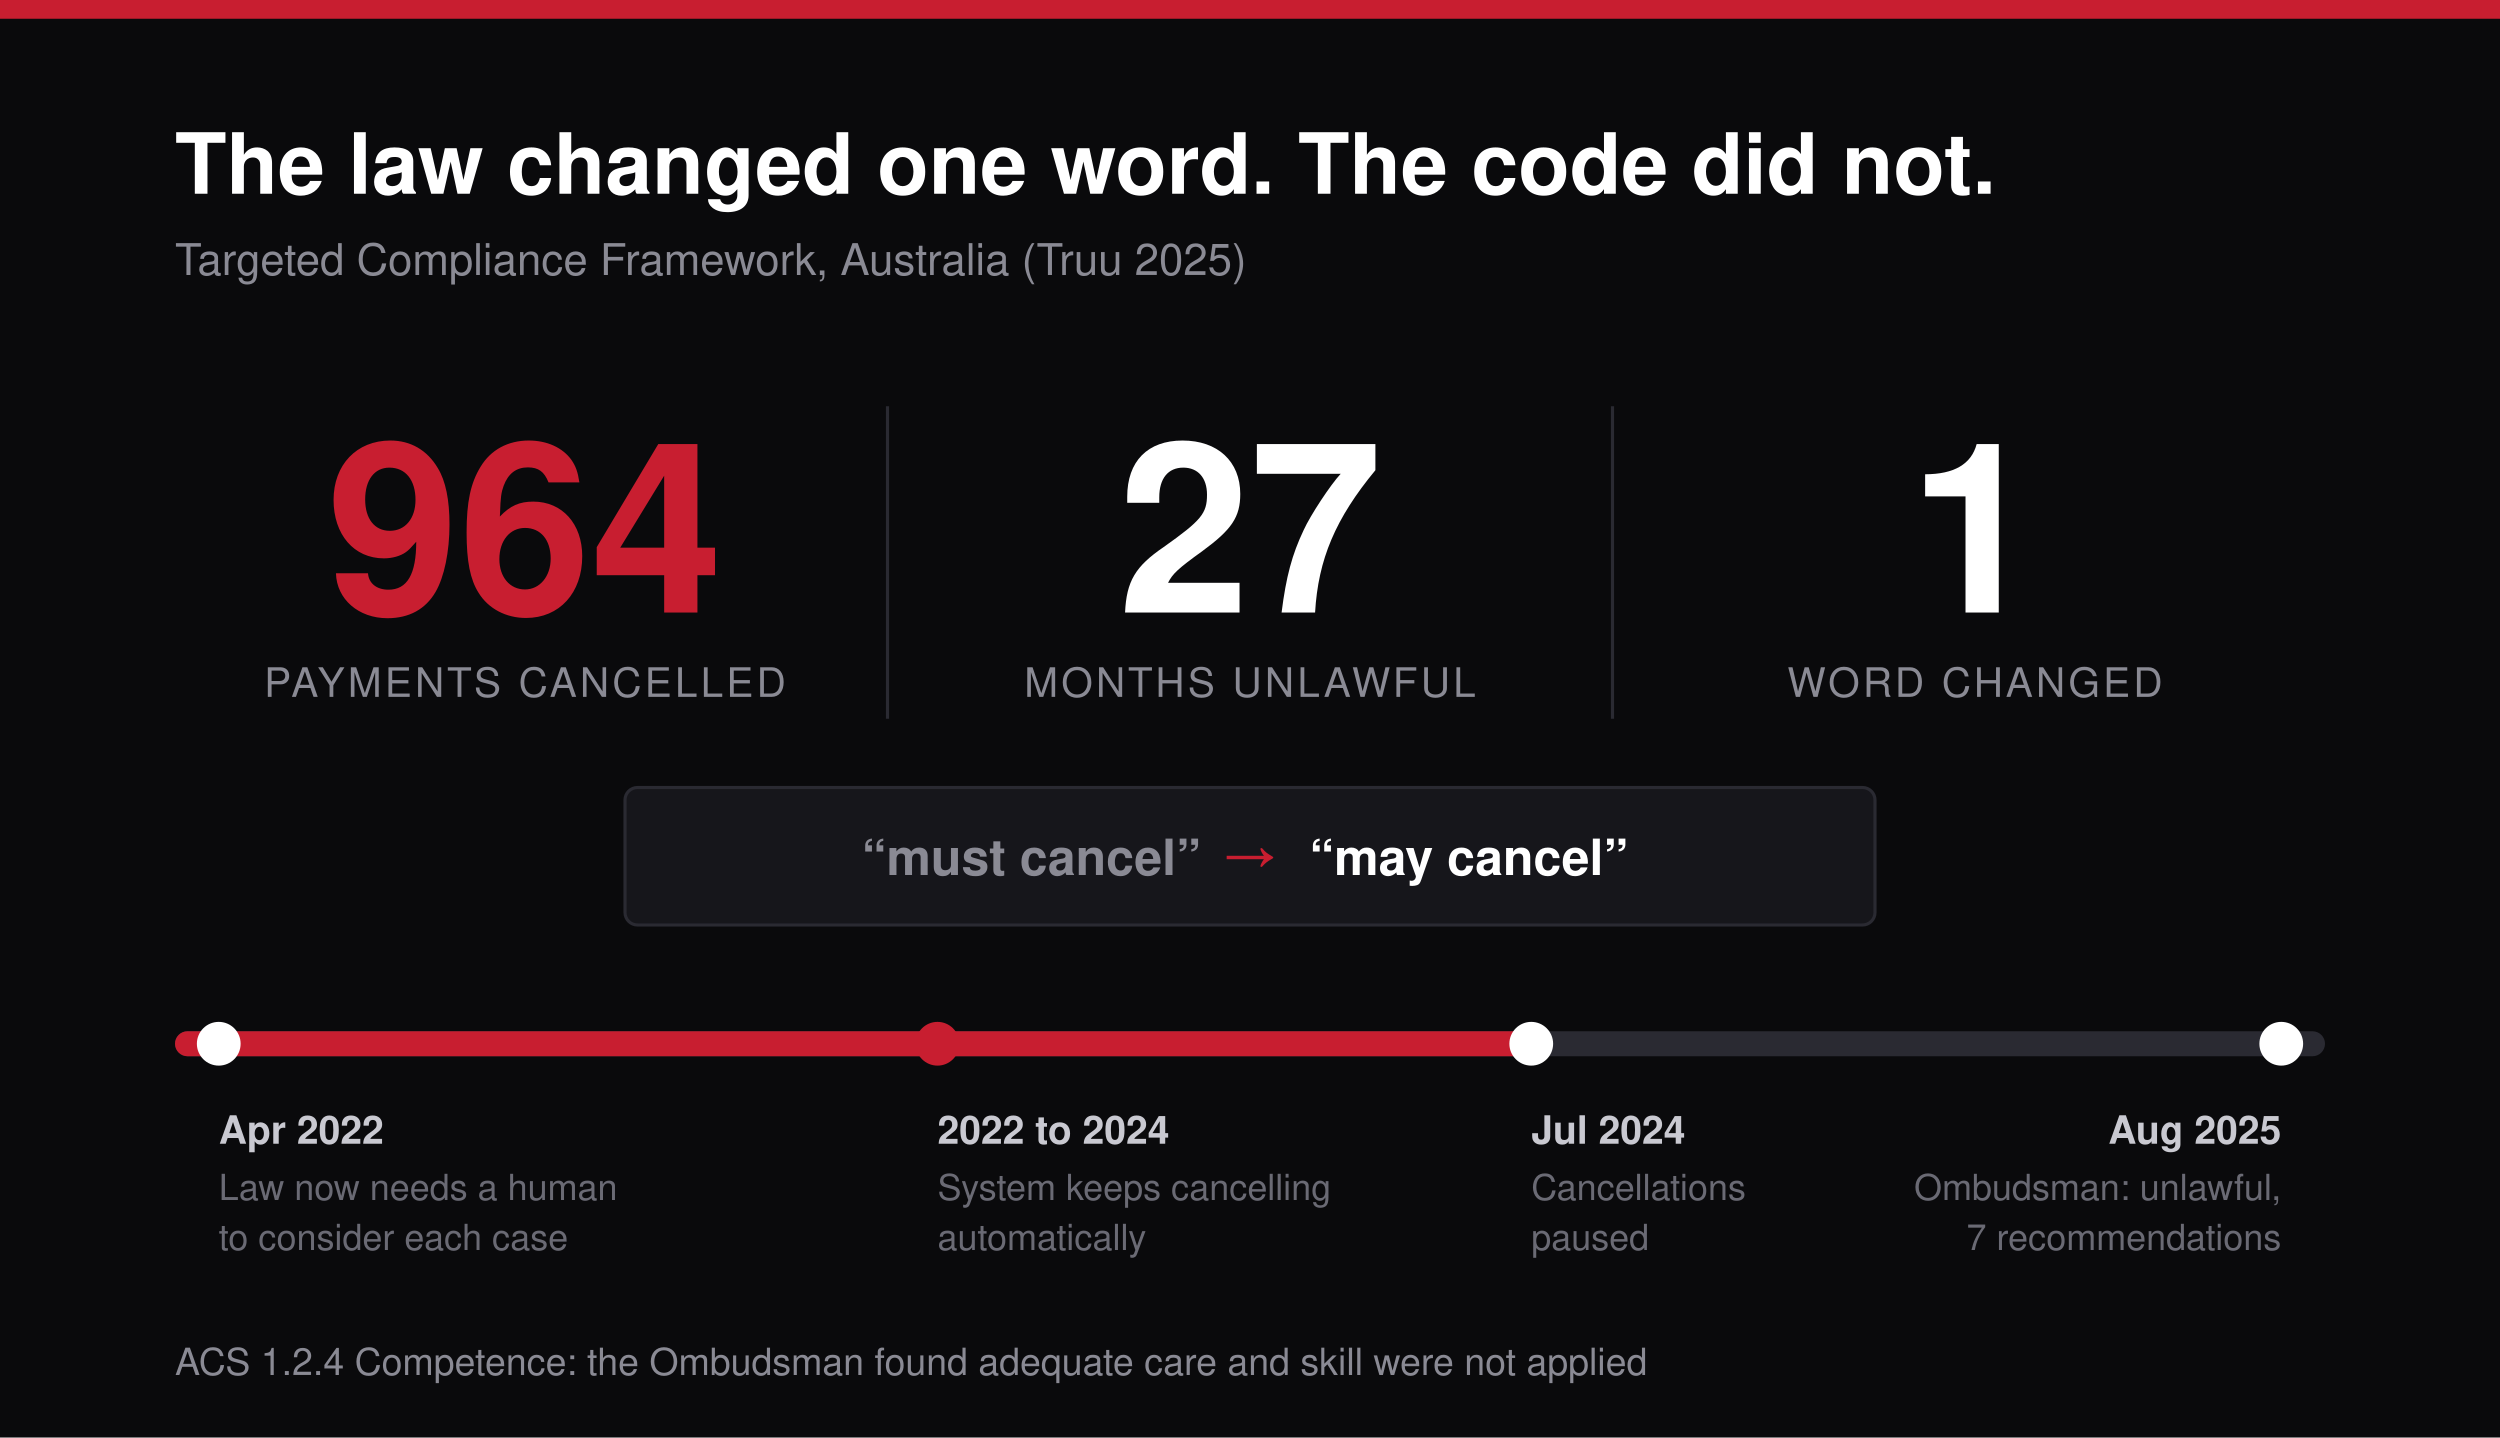
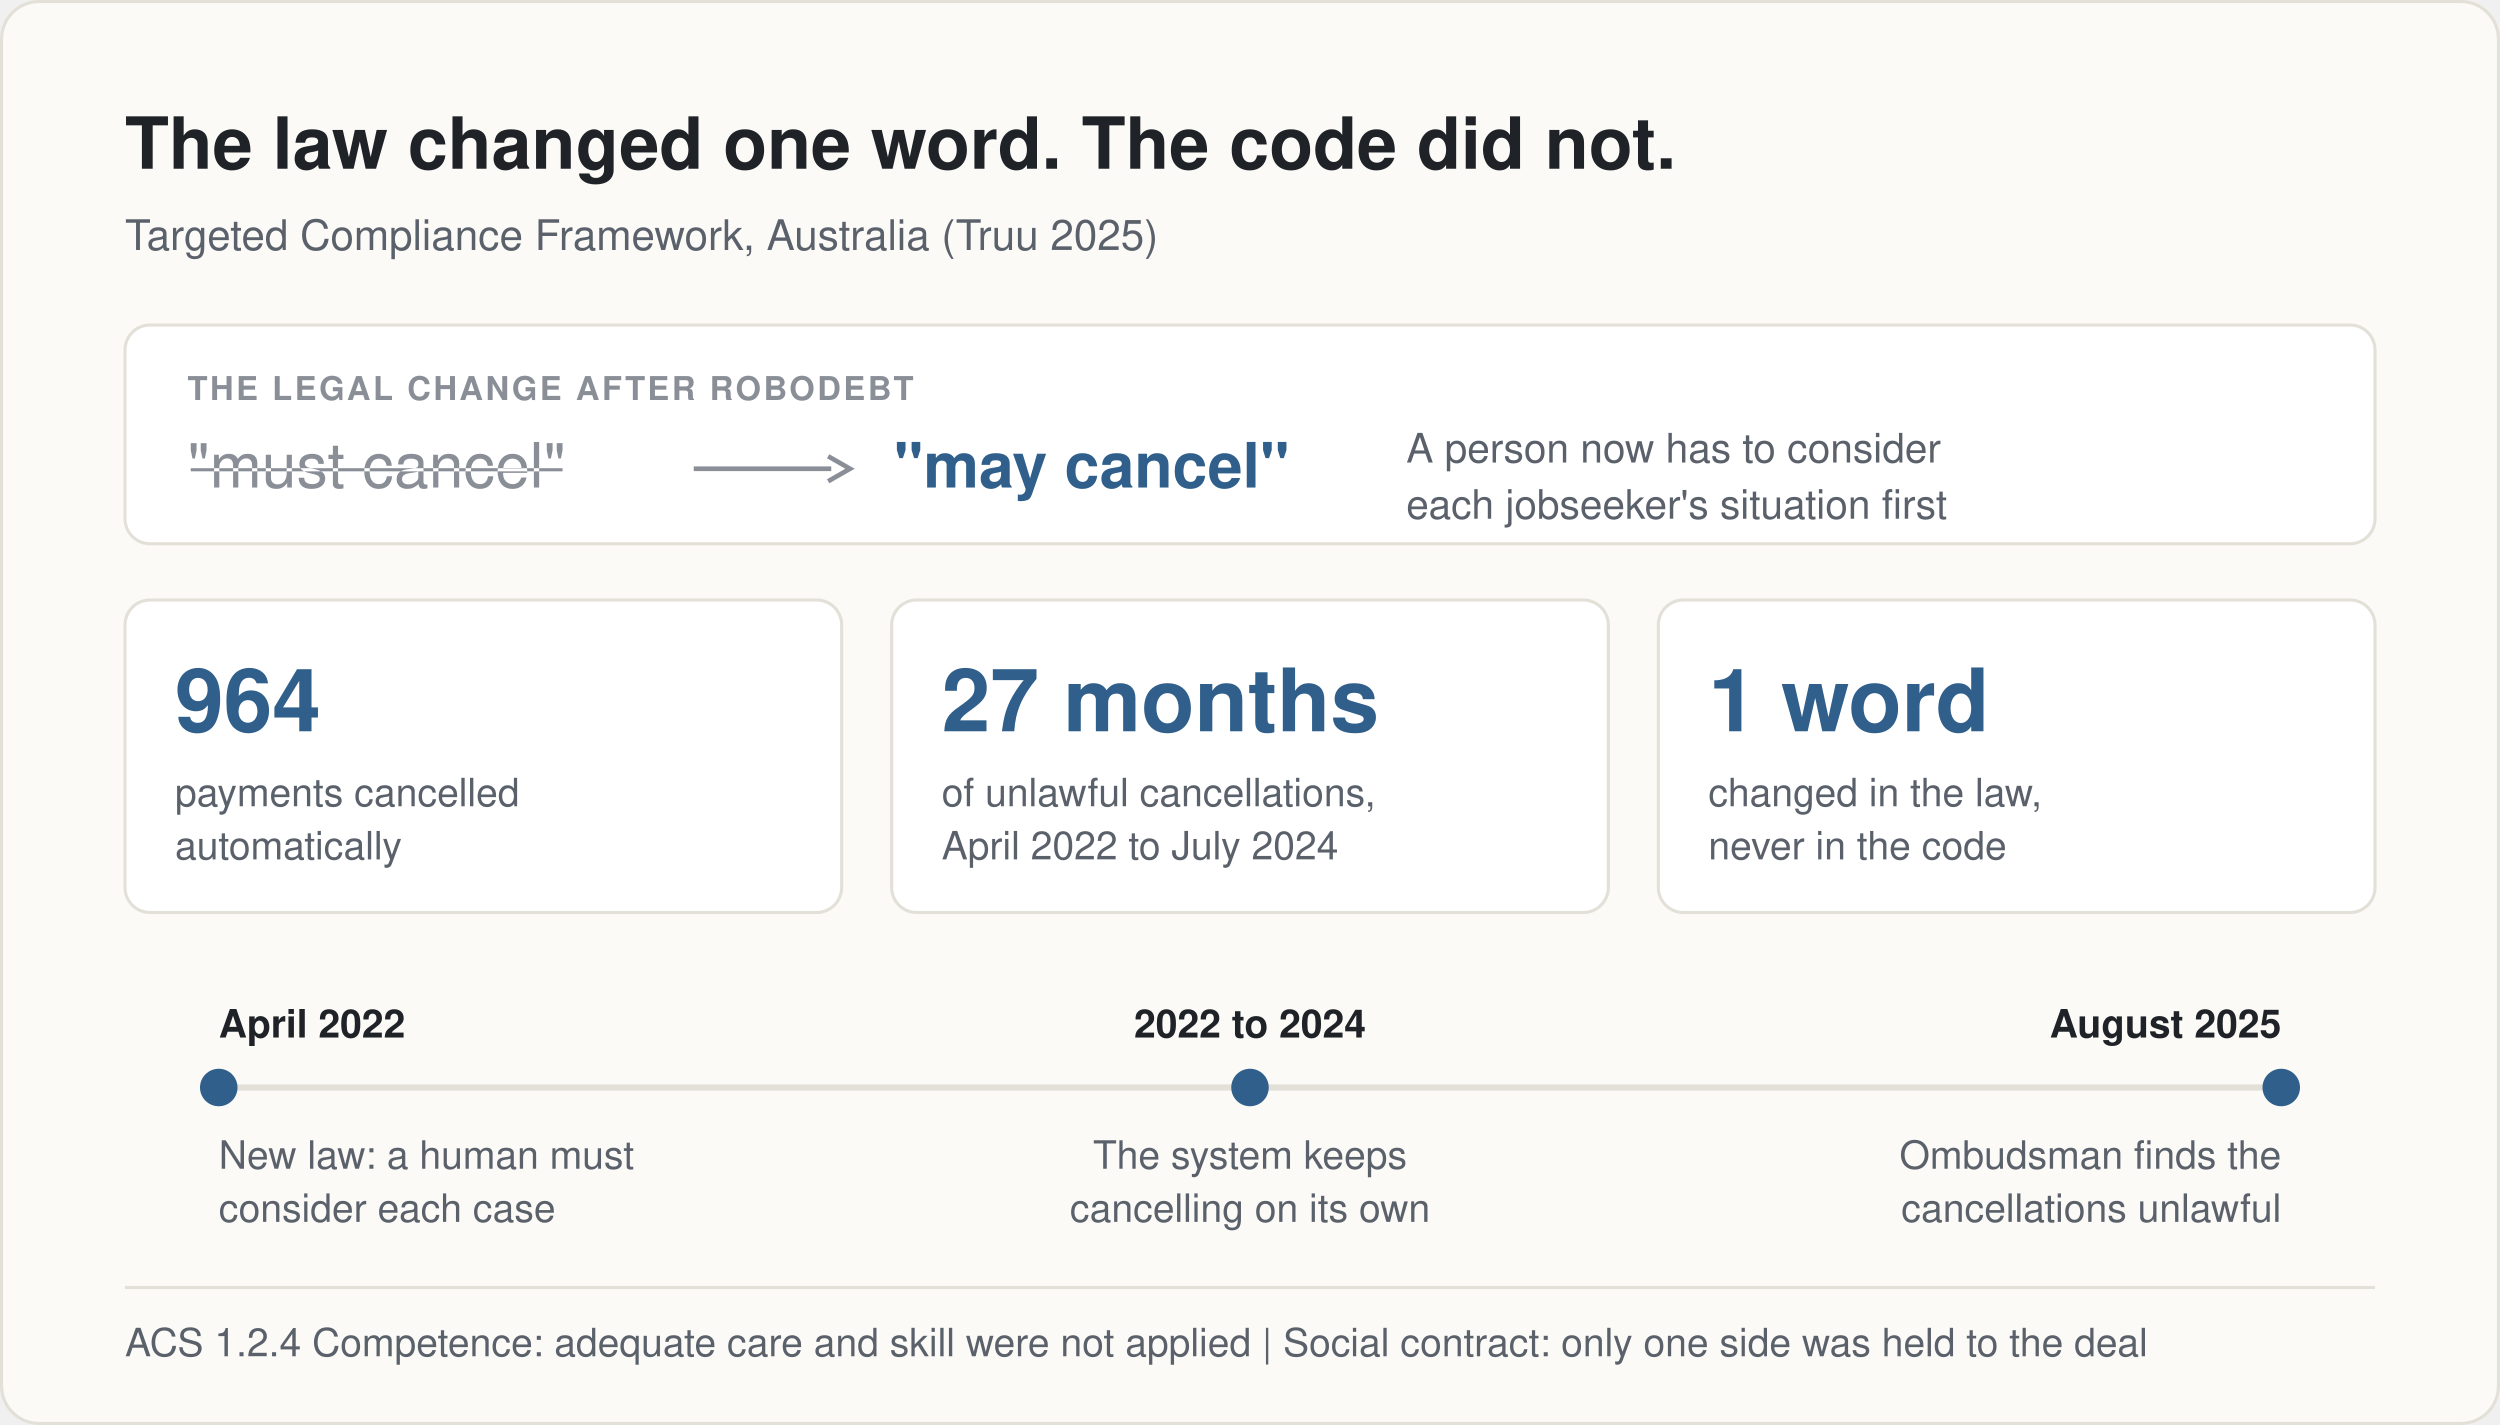
- <svg xmlns="http://www.w3.org/2000/svg" viewBox="0 0 800 460" font-family="Helvetica, Arial, sans-serif">
-   <rect width="800" height="460" fill="#0a0a0c" />
-   <rect x="0" y="0" width="800" height="6" fill="#c81e30" />
-   <text x="56" y="62" fill="#ffffff" font-size="27" font-weight="700">The law changed one word. The code did not.</text>
-   <text x="56" y="88" fill="#8a8a94" font-size="14">Targeted Compliance Framework, Australia (Truu 2025)</text>
-   <text x="168" y="196" text-anchor="middle" fill="#c81e30" font-size="76" font-weight="700">964</text>
-   <text x="168" y="223" text-anchor="middle" fill="#8a8a94" font-size="13" font-weight="400" letter-spacing="1">PAYMENTS CANCELLED</text>
-   <text x="400" y="196" text-anchor="middle" fill="#ffffff" font-size="76" font-weight="700">27</text>
-   <text x="400" y="223" text-anchor="middle" fill="#8a8a94" font-size="13" font-weight="400" letter-spacing="1">MONTHS UNLAWFUL</text>
-   <text x="632" y="196" text-anchor="middle" fill="#ffffff" font-size="76" font-weight="700">1</text>
-   <text x="632" y="223" text-anchor="middle" fill="#8a8a94" font-size="13" font-weight="400" letter-spacing="1">WORD CHANGED</text>
-   <line x1="284" y1="130" x2="284" y2="230" stroke="#2a2a32" />
-   <line x1="516" y1="130" x2="516" y2="230" stroke="#2a2a32" />
-   <rect x="200" y="252" width="400" height="44" rx="4" fill="#16161b" stroke="#2a2a32" />
-   <text x="330" y="280" text-anchor="middle" fill="#8a8a94" font-size="16" font-weight="700">“must cancel”</text>
-   <text x="400" y="280" text-anchor="middle" fill="#c81e30" font-size="18" font-weight="700">→</text>
-   <text x="470" y="280" text-anchor="middle" fill="#ffffff" font-size="16" font-weight="700">“may cancel”</text>
-   <rect x="56" y="330" width="688" height="8" rx="4" fill="#2a2a32" />
-   <rect x="56" y="330" width="434" height="8" rx="4" fill="#c81e30" />
-   <circle cx="70" cy="334" r="7" fill="#ffffff" />
-   <text x="70" y="366" text-anchor="start" fill="#c9c9d1" font-size="12.5" font-weight="700">Apr 2022</text>
-   <text x="70" y="384" text-anchor="start" fill="#6a6a74" font-size="11.5" font-weight="400">Law now needs a human</text>
-   <text x="70" y="400" text-anchor="start" fill="#6a6a74" font-size="11.5" font-weight="400">to consider each case</text>
-   <circle cx="300" cy="334" r="7" fill="#c81e30" />
-   <text x="300" y="366" text-anchor="start" fill="#c9c9d1" font-size="12.5" font-weight="700">2022 to 2024</text>
-   <text x="300" y="384" text-anchor="start" fill="#6a6a74" font-size="11.5" font-weight="400">System keeps cancelling</text>
-   <text x="300" y="400" text-anchor="start" fill="#6a6a74" font-size="11.5" font-weight="400">automatically</text>
-   <circle cx="490" cy="334" r="7" fill="#ffffff" />
-   <text x="490" y="366" text-anchor="start" fill="#c9c9d1" font-size="12.5" font-weight="700">Jul 2024</text>
-   <text x="490" y="384" text-anchor="start" fill="#6a6a74" font-size="11.5" font-weight="400">Cancellations</text>
-   <text x="490" y="400" text-anchor="start" fill="#6a6a74" font-size="11.5" font-weight="400">paused</text>
-   <circle cx="730" cy="334" r="7" fill="#ffffff" />
-   <text x="730" y="366" text-anchor="end" fill="#c9c9d1" font-size="12.5" font-weight="700">Aug 2025</text>
-   <text x="730" y="384" text-anchor="end" fill="#6a6a74" font-size="11.5" font-weight="400">Ombudsman: unlawful,</text>
-   <text x="730" y="400" text-anchor="end" fill="#6a6a74" font-size="11.5" font-weight="400">7 recommendations</text>
-   <text x="56" y="440" text-anchor="start" fill="#8a8a94" font-size="12" font-weight="400">ACS 1.2.4 Competence: the Ombudsman found adequate care and skill were not applied</text>
+ <svg xmlns="http://www.w3.org/2000/svg" viewBox="0 0 800 456" font-family="-apple-system, 'Segoe UI', Helvetica, Arial, sans-serif">
+   <rect x="0.5" y="0.5" width="799" height="455" rx="12" fill="#fbfaf7" stroke="#e3e0d8" />
+   <text x="40" y="54" font-size="23" fill="#1f2328" font-weight="650" text-anchor="start">The law changed one word. The code did not.</text>
+   <text x="40" y="80" font-size="13.5" fill="#5b616b" font-weight="400" text-anchor="start">Targeted Compliance Framework, Australia (Truu 2025)</text>
+   <rect x="40" y="104" width="720" height="70" rx="8" fill="#ffffff" stroke="#e3e0d8" stroke-width="1" />
+   <text x="60" y="128" font-size="10.5" fill="#8a8f97" font-weight="600" text-anchor="start" letter-spacing="0.8">THE LEGAL CHANGE AFTER ROBODEBT</text>
+   <text x="60" y="156" font-size="20" fill="#8a8f97" font-weight="500" text-anchor="start" text-decoration="line-through">"must cancel"</text>
+   <line x1="222" y1="150" x2="266" y2="150" stroke="#8a8f97" stroke-width="1.5" />
+   <path d="M265,146 L272,150 L265,154" fill="none" stroke="#8a8f97" stroke-width="1.5" />
+   <text x="286" y="156" font-size="20" fill="#2f5f8a" font-weight="650" text-anchor="start">"may cancel"</text>
+   <text x="450" y="148" font-size="13" fill="#5b616b" font-weight="400" text-anchor="start">A person now has to consider</text>
+   <text x="450" y="166" font-size="13" fill="#5b616b" font-weight="400" text-anchor="start">each jobseeker's situation first</text>
+   <rect x="40.0" y="192" width="229.333" height="100" rx="8" fill="#ffffff" stroke="#e3e0d8" stroke-width="1" />
+   <text x="56.0" y="234" font-size="28" fill="#2f5f8a" font-weight="650" text-anchor="start">964</text>
+   <text x="56.0" y="258" font-size="12.5" fill="#5b616b" font-weight="400" text-anchor="start">payments cancelled</text>
+   <text x="56.0" y="275" font-size="12.5" fill="#5b616b" font-weight="400" text-anchor="start">automatically</text>
+   <rect x="285.333" y="192" width="229.333" height="100" rx="8" fill="#ffffff" stroke="#e3e0d8" stroke-width="1" />
+   <text x="301.333" y="234" font-size="28" fill="#2f5f8a" font-weight="650" text-anchor="start">27 months</text>
+   <text x="301.333" y="258" font-size="12.5" fill="#5b616b" font-weight="400" text-anchor="start">of unlawful cancellations,</text>
+   <text x="301.333" y="275" font-size="12.5" fill="#5b616b" font-weight="400" text-anchor="start">April 2022 to July 2024</text>
+   <rect x="530.667" y="192" width="229.333" height="100" rx="8" fill="#ffffff" stroke="#e3e0d8" stroke-width="1" />
+   <text x="546.667" y="234" font-size="28" fill="#2f5f8a" font-weight="650" text-anchor="start">1 word</text>
+   <text x="546.667" y="258" font-size="12.5" fill="#5b616b" font-weight="400" text-anchor="start">changed in the law,</text>
+   <text x="546.667" y="275" font-size="12.5" fill="#5b616b" font-weight="400" text-anchor="start">never in the code</text>
+   <line x1="70" y1="348" x2="730" y2="348" stroke="#e3e0d8" stroke-width="2" />
+   <circle cx="70" cy="348" r="6" fill="#2f5f8a" stroke="none" />
+   <text x="70" y="332" font-size="12.5" fill="#1f2328" font-weight="600" text-anchor="start">April 2022</text>
+   <text x="70" y="374" font-size="12.5" fill="#5b616b" font-weight="400" text-anchor="start">New law: a human must</text>
+   <text x="70" y="391" font-size="12.5" fill="#5b616b" font-weight="400" text-anchor="start">consider each case</text>
+   <circle cx="400" cy="348" r="6" fill="#2f5f8a" stroke="none" />
+   <text x="400" y="332" font-size="12.5" fill="#1f2328" font-weight="600" text-anchor="middle">2022 to 2024</text>
+   <text x="400" y="374" font-size="12.5" fill="#5b616b" font-weight="400" text-anchor="middle">The system keeps</text>
+   <text x="400" y="391" font-size="12.5" fill="#5b616b" font-weight="400" text-anchor="middle">cancelling on its own</text>
+   <circle cx="730" cy="348" r="6" fill="#2f5f8a" stroke="none" />
+   <text x="730" y="332" font-size="12.5" fill="#1f2328" font-weight="600" text-anchor="end">August 2025</text>
+   <text x="730" y="374" font-size="12.5" fill="#5b616b" font-weight="400" text-anchor="end">Ombudsman finds the</text>
+   <text x="730" y="391" font-size="12.5" fill="#5b616b" font-weight="400" text-anchor="end">cancellations unlawful</text>
+   <line x1="40" y1="412" x2="760" y2="412" stroke="#e3e0d8" stroke-width="1" />
+   <text x="40" y="434" font-size="12.5" fill="#5b616b" font-weight="400" text-anchor="start">ACS 1.2.4 Competence: adequate care and skill were not applied  |  Social contract: only one side was held to the deal</text>
</svg>
